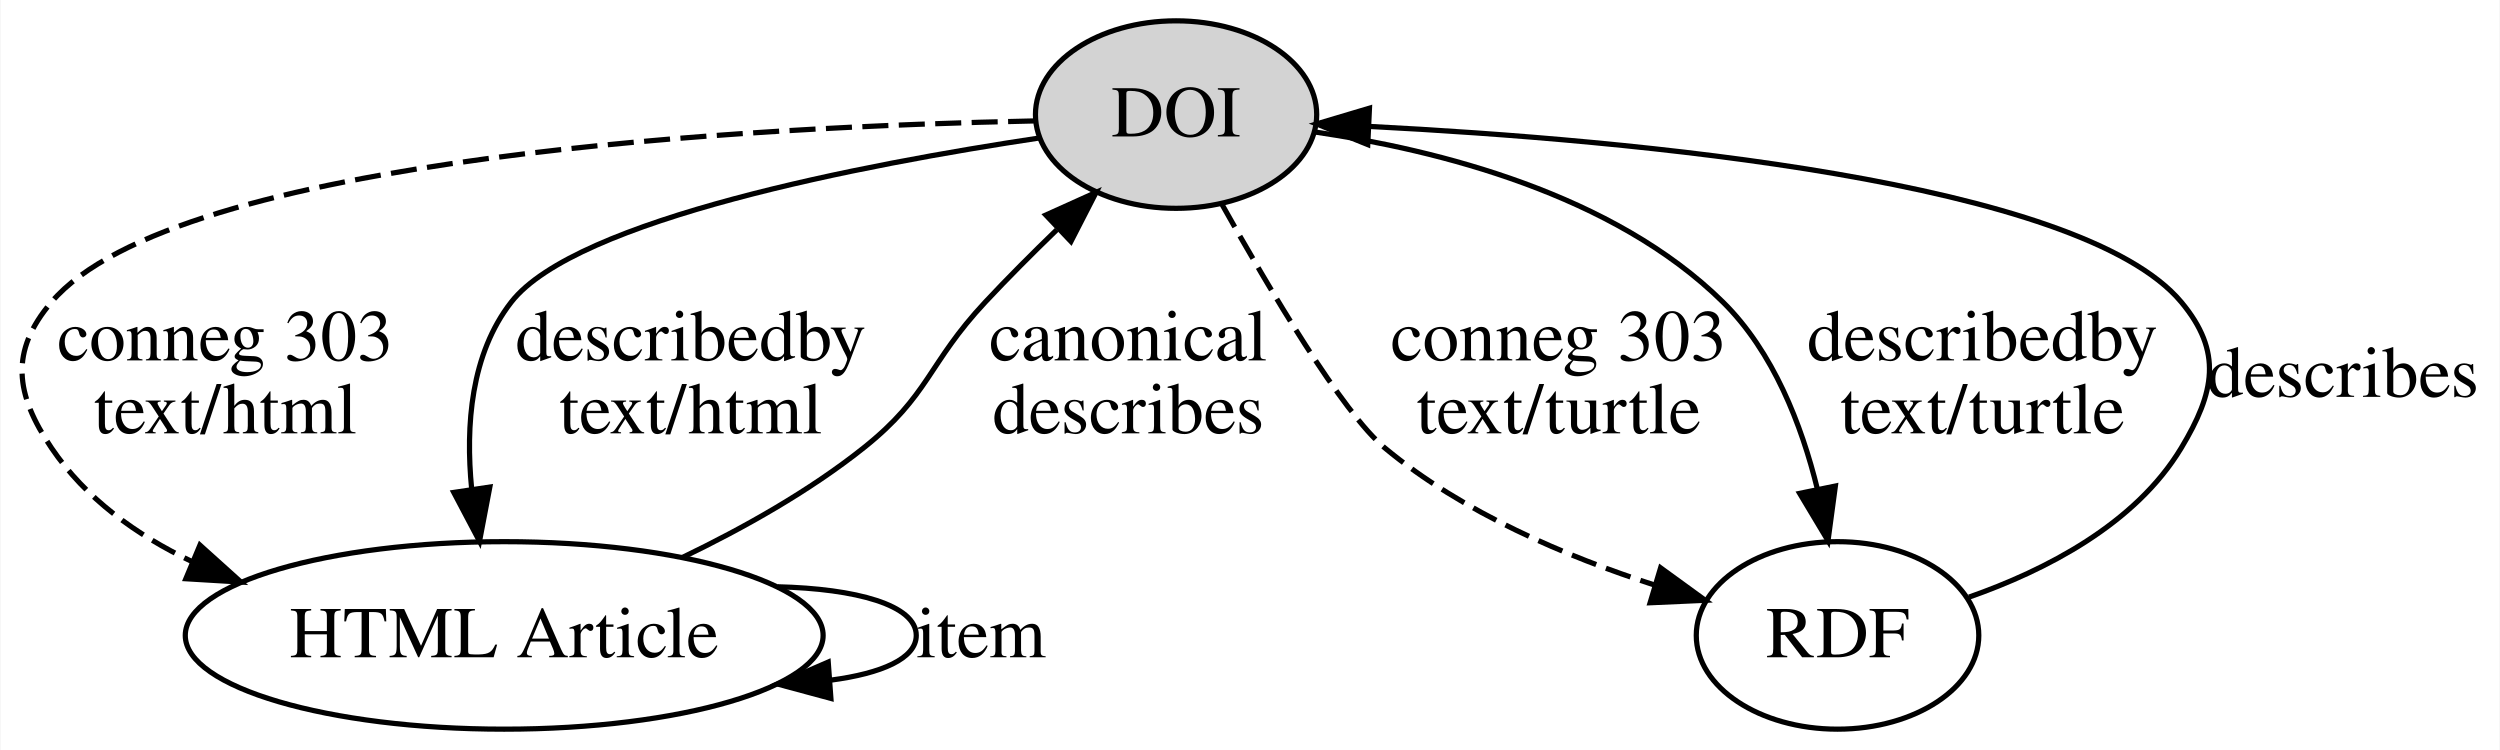
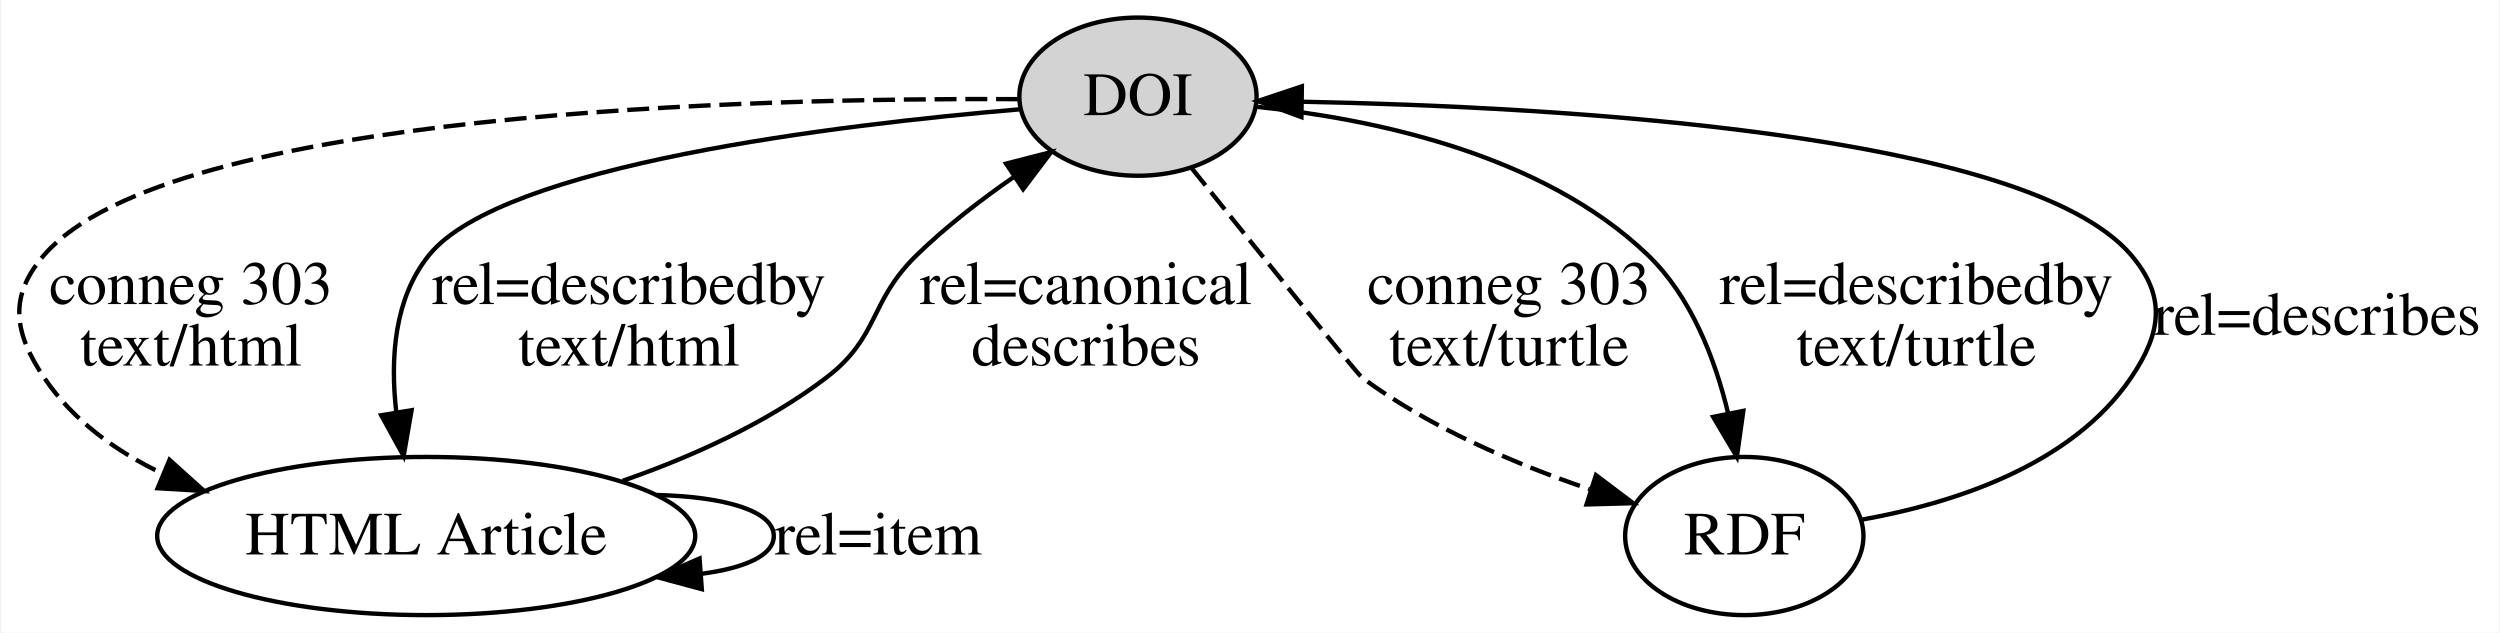
- <svg xmlns="http://www.w3.org/2000/svg" width="480pt" height="144pt" viewBox="0.00 0.00 479.79 144.00">
+ <svg xmlns="http://www.w3.org/2000/svg" width="569pt" height="144pt" viewBox="0.00 0.00 568.50 144.00">
  <g id="graph0" class="graph" transform="scale(1 1) rotate(0) translate(4 140)">
-     <polygon fill="white" stroke="none" points="-4,4 -4,-140 475.791,-140 475.791,4 -4,4" />
+     <polygon fill="white" stroke="none" points="-4,4 -4,-140 564.502,-140 564.502,4 -4,4" />
    <g id="node1" class="node">
-       <ellipse fill="lightgrey" stroke="black" cx="221.701" cy="-118" rx="27" ry="18" />
-       <text text-anchor="middle" x="221.701" y="-113.8" font-family="Times,serif" font-size="14.00">DOI</text>
+       <ellipse fill="lightgrey" stroke="black" cx="254.751" cy="-118" rx="27" ry="18" />
+       <text text-anchor="middle" x="254.751" y="-113.8" font-family="Times,serif" font-size="14.00">DOI</text>
    </g>
    <g id="node2" class="node">
-       <ellipse fill="none" stroke="black" cx="92.701" cy="-18" rx="61.233" ry="18" />
-       <text text-anchor="middle" x="92.701" y="-13.8" font-family="Times,serif" font-size="14.00">HTML Article</text>
+       <ellipse fill="none" stroke="black" cx="92.751" cy="-18" rx="61.233" ry="18" />
+       <text text-anchor="middle" x="92.751" y="-13.8" font-family="Times,serif" font-size="14.00">HTML Article</text>
    </g>
    <g id="edge1" class="edge">
-       <path fill="none" stroke="black" stroke-dasharray="5,2" d="M194.448,-116.781C141.917,-115.718 29.709,-110.127 5.774,-82 -2.291,-72.523 -1.191,-64.313 5.774,-54 12.323,-44.302 22.055,-37.291 32.664,-32.222" />
-       <polygon fill="black" stroke="black" points="34.282,-35.34 42.154,-28.249 31.578,-28.882 34.282,-35.34" />
-       <text text-anchor="middle" x="39.165" y="-70.8" font-family="Times,serif" font-size="14.00">conneg 303</text>
-       <text text-anchor="middle" x="39.165" y="-56.8" font-family="Times,serif" font-size="14.00">text/html</text>
+       <path fill="none" stroke="black" stroke-dasharray="5,2" d="M227.461,-117.441C168.927,-117.743 34.311,-114.773 5.823,-82 -2.341,-72.608 -1.142,-64.313 5.823,-54 12.373,-44.302 22.105,-37.291 32.713,-32.222" />
+       <polygon fill="black" stroke="black" points="34.331,-35.34 42.204,-28.249 31.628,-28.882 34.331,-35.34" />
+       <text text-anchor="middle" x="39.215" y="-70.8" font-family="Times,serif" font-size="14.00">conneg 303</text>
+       <text text-anchor="middle" x="39.215" y="-56.8" font-family="Times,serif" font-size="14.00">text/html</text>
    </g>
    <g id="edge2" class="edge">
-       <path fill="none" stroke="black" d="M195.454,-113.511C161.847,-108.448 106.46,-97.9 94.06,-82 86.306,-72.058 85.258,-58.301 86.45,-46.177" />
-       <polygon fill="black" stroke="black" points="89.942,-46.489 87.961,-36.081 83.019,-45.453 89.942,-46.489" />
-       <text text-anchor="middle" x="128.522" y="-70.8" font-family="Times,serif" font-size="14.00">describedby</text>
-       <text text-anchor="middle" x="128.522" y="-56.8" font-family="Times,serif" font-size="14.00">text/html</text>
+       <path fill="none" stroke="black" d="M227.941,-115.129C186.563,-111.623 110.154,-102.487 93.448,-82 85.482,-72.231 84.547,-58.49 85.927,-46.334" />
+       <polygon fill="black" stroke="black" points="89.424,-46.637 87.617,-36.198 82.519,-45.486 89.424,-46.637" />
+       <text text-anchor="middle" x="138.902" y="-70.8" font-family="Times,serif" font-size="14.00">rel=describedby</text>
+       <text text-anchor="middle" x="138.902" y="-56.8" font-family="Times,serif" font-size="14.00">text/html</text>
    </g>
    <g id="node3" class="node">
-       <ellipse fill="none" stroke="black" cx="348.701" cy="-18" rx="27.122" ry="18" />
-       <text text-anchor="middle" x="348.701" y="-13.8" font-family="Times,serif" font-size="14.00">RDF</text>
+       <ellipse fill="none" stroke="black" cx="392.751" cy="-18" rx="27.122" ry="18" />
+       <text text-anchor="middle" x="392.751" y="-13.8" font-family="Times,serif" font-size="14.00">RDF</text>
    </g>
    <g id="edge3" class="edge">
-       <path fill="none" stroke="black" stroke-dasharray="5,2" d="M230.508,-100.772C239.625,-84.448 253.65,-60.753 261.774,-54 276.729,-41.568 296.671,-33.115 313.683,-27.635" />
-       <polygon fill="black" stroke="black" points="314.73,-30.975 323.3,-24.745 312.716,-24.271 314.73,-30.975" />
-       <text text-anchor="middle" x="295.165" y="-70.8" font-family="Times,serif" font-size="14.00">conneg 303</text>
-       <text text-anchor="middle" x="295.165" y="-56.8" font-family="Times,serif" font-size="14.00">text/turtle</text>
+       <path fill="none" stroke="black" stroke-dasharray="5,2" d="M266.989,-101.712C281.705,-83.357 304.599,-54.904 305.823,-54 321.212,-42.634 340.805,-34.324 357.493,-28.662" />
+       <polygon fill="black" stroke="black" points="358.988,-31.858 367.444,-25.475 356.853,-25.192 358.988,-31.858" />
+       <text text-anchor="middle" x="339.215" y="-70.8" font-family="Times,serif" font-size="14.00">conneg 303</text>
+       <text text-anchor="middle" x="339.215" y="-56.8" font-family="Times,serif" font-size="14.00">text/turtle</text>
    </g>
    <g id="edge4" class="edge">
-       <path fill="none" stroke="black" d="M248.389,-114.653C271.912,-111.221 305.629,-102.775 326.701,-82 336.369,-72.469 341.796,-58.462 344.839,-46.075" />
-       <polygon fill="black" stroke="black" points="348.287,-46.684 346.874,-36.184 341.43,-45.273 348.287,-46.684" />
-       <text text-anchor="middle" x="376.522" y="-70.8" font-family="Times,serif" font-size="14.00">describedby</text>
-       <text text-anchor="middle" x="376.522" y="-56.8" font-family="Times,serif" font-size="14.00">text/turtle</text>
+       <path fill="none" stroke="black" d="M281.69,-115.699C307.7,-113.035 346.598,-105.137 370.751,-82 380.62,-72.546 386.065,-58.427 389.068,-45.95" />
+       <polygon fill="black" stroke="black" points="392.53,-46.486 391.059,-35.994 385.666,-45.113 392.53,-46.486" />
+       <text text-anchor="middle" x="431.902" y="-70.8" font-family="Times,serif" font-size="14.00">rel=describedby</text>
+       <text text-anchor="middle" x="431.902" y="-56.8" font-family="Times,serif" font-size="14.00">text/turtle</text>
    </g>
    <g id="edge5" class="edge">
-       <path fill="none" stroke="black" d="M126.987,-33C138.622,-38.606 151.298,-45.717 161.701,-54 174.381,-64.096 173.997,-70.161 185.067,-82 189.377,-86.61 194.149,-91.385 198.785,-95.871" />
-       <polygon fill="black" stroke="black" points="196.695,-98.713 206.354,-103.067 201.518,-93.64 196.695,-98.713" />
-       <text text-anchor="middle" x="212.519" y="-70.8" font-family="Times,serif" font-size="14.00">canonical</text>
-       <text text-anchor="middle" x="212.519" y="-56.8" font-family="Times,serif" font-size="14.00">describes</text>
+       <path fill="none" stroke="black" d="M137.473,-30.567C153.114,-36.013 170.148,-43.645 183.751,-54 196.066,-63.374 193.355,-71.215 204.455,-82 211.036,-88.394 218.891,-94.453 226.416,-99.676" />
+       <polygon fill="black" stroke="black" points="224.737,-102.763 235,-105.394 228.618,-96.937 224.737,-102.763" />
+       <text text-anchor="middle" x="242.899" y="-70.8" font-family="Times,serif" font-size="14.00">rel=canonical</text>
+       <text text-anchor="middle" x="242.899" y="-56.8" font-family="Times,serif" font-size="14.00">describes</text>
    </g>
    <g id="edge7" class="edge">
-       <path fill="none" stroke="black" d="M145.199,-27.338C160.229,-26.972 171.818,-23.859 171.818,-18 171.818,-13.56 165.162,-10.697 155.398,-9.411" />
-       <polygon fill="black" stroke="black" points="155.428,-5.904 145.199,-8.662 154.915,-12.885 155.428,-5.904" />
-       <text text-anchor="middle" x="184.259" y="-13.8" font-family="Times,serif" font-size="14.00">item</text>
+       <path fill="none" stroke="black" d="M145.248,-27.338C160.278,-26.972 171.868,-23.859 171.868,-18 171.868,-13.56 165.212,-10.697 155.447,-9.411" />
+       <polygon fill="black" stroke="black" points="155.478,-5.904 145.248,-8.662 154.965,-12.885 155.478,-5.904" />
+       <text text-anchor="middle" x="195.639" y="-13.8" font-family="Times,serif" font-size="14.00">rel=item</text>
    </g>
    <g id="edge6" class="edge">
-       <path fill="none" stroke="black" d="M373.943,-25.354C388.604,-30.483 405.876,-39.33 414.701,-54 421.117,-64.663 422.677,-72.448 414.701,-82 395.242,-105.306 309.252,-113.126 258.856,-115.725" />
-       <polygon fill="black" stroke="black" points="258.503,-112.238 248.679,-116.205 258.833,-119.23 258.503,-112.238" />
-       <text text-anchor="middle" x="445.746" y="-63.8" font-family="Times,serif" font-size="14.00">describes</text>
+       <path fill="none" stroke="black" d="M419.646,-21.754C440.18,-25.428 467.181,-33.999 480.751,-54 487.738,-64.298 488.849,-72.551 480.751,-82 456.914,-109.813 350.031,-115.715 292.199,-116.843" />
+       <polygon fill="black" stroke="black" points="291.947,-113.346 282.003,-117.002 292.056,-120.345 291.947,-113.346" />
+       <text text-anchor="middle" x="523.126" y="-63.8" font-family="Times,serif" font-size="14.00">rel=describes</text>
    </g>
  </g>
</svg>
